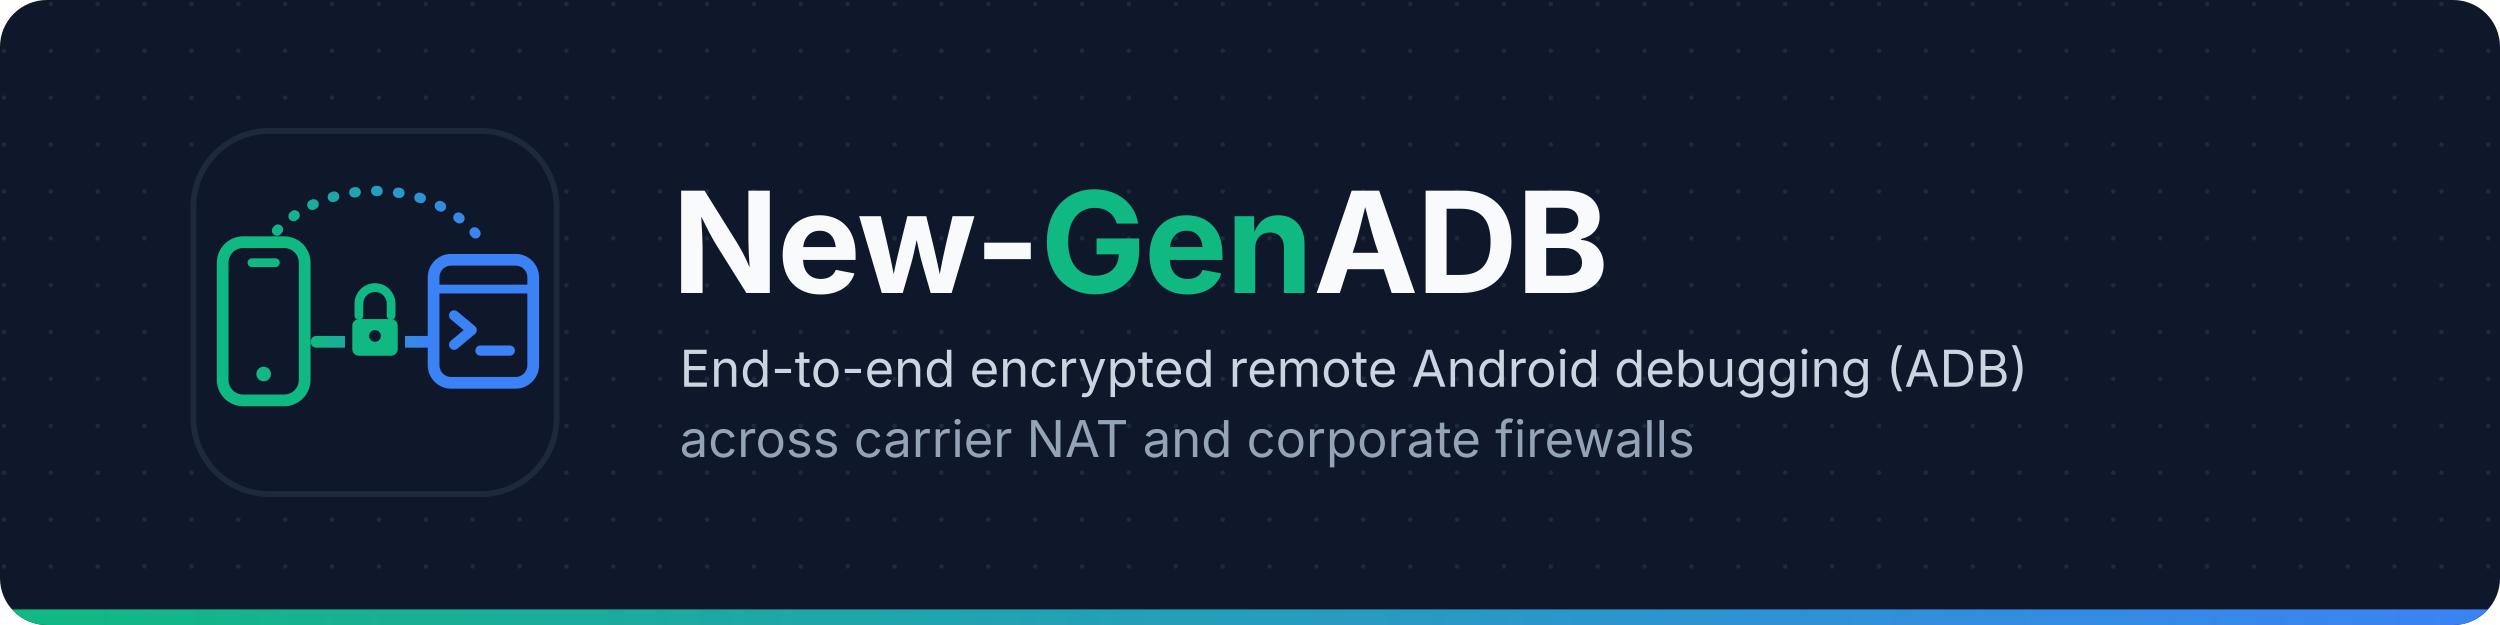
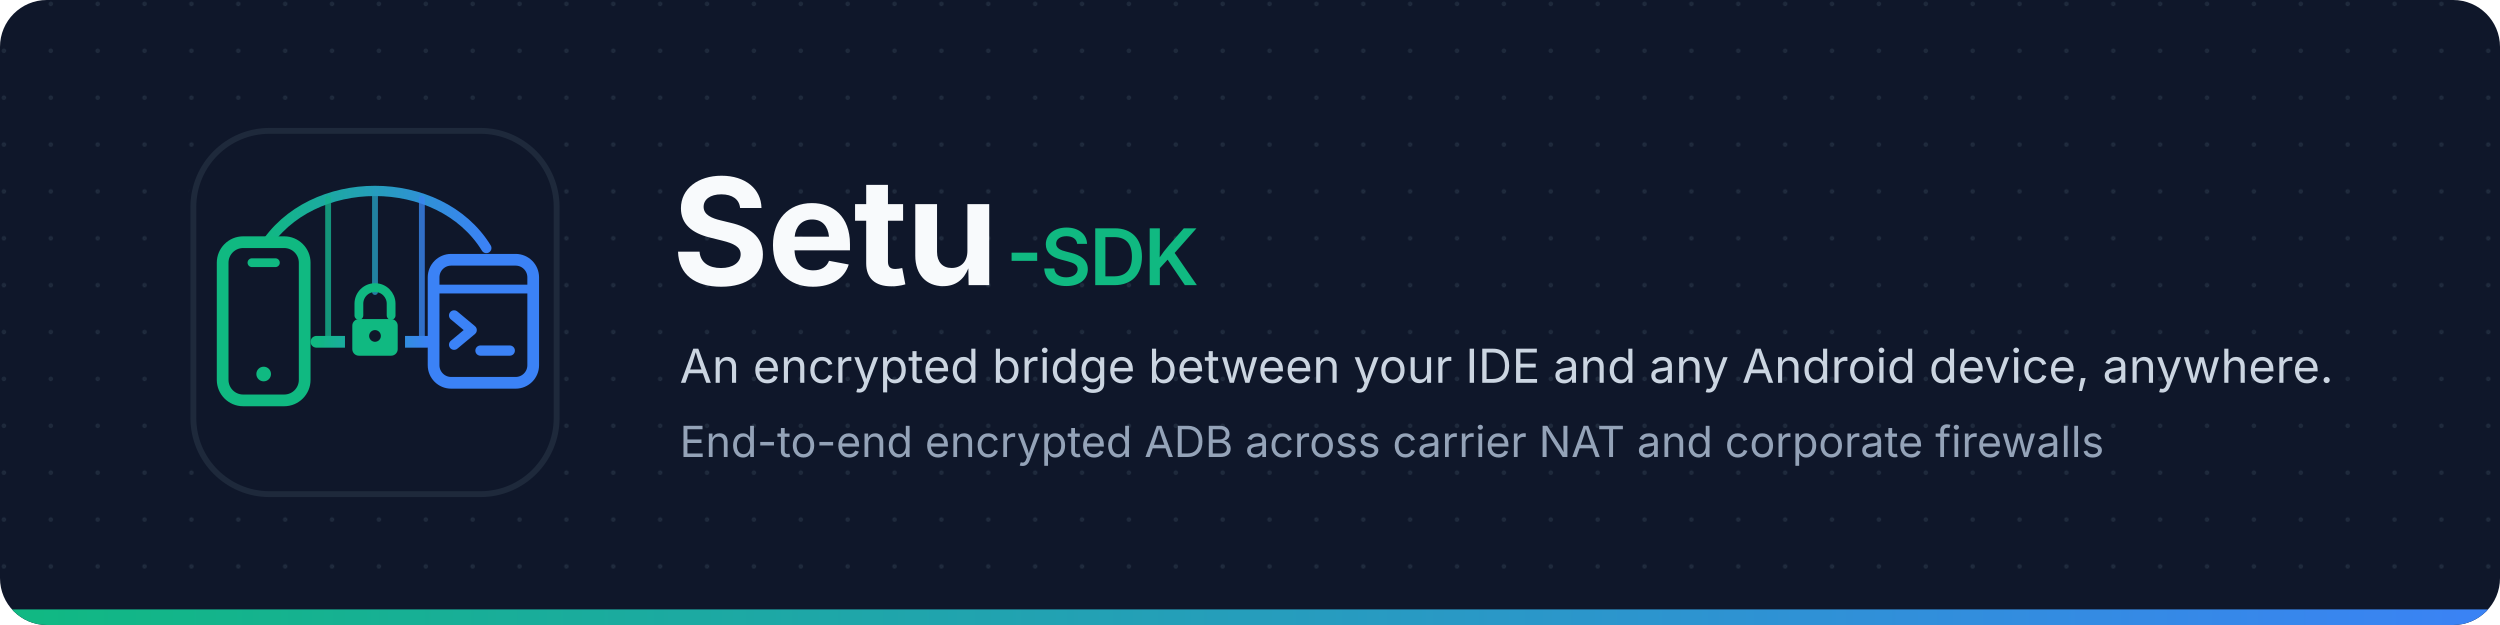
<svg xmlns="http://www.w3.org/2000/svg" width="1280" height="320" viewBox="0 0 1280 320" role="img" aria-labelledby="bt">
  <defs>
    <linearGradient id="blink" x1="0" y1="0" x2="1" y2="0">
      <stop offset="0" stop-color="#10B981" />
      <stop offset="1" stop-color="#3B82F6" />
    </linearGradient>
    <clipPath id="card">
      <rect width="1280" height="320" rx="24" />
    </clipPath>
    <pattern id="dots" width="24" height="24" patternUnits="userSpaceOnUse">
      <circle cx="2" cy="2" r="1.2" fill="#1E293B" />
    </pattern>
    <linearGradient id="blinkh" gradientUnits="userSpaceOnUse" x1="44" y1="0" x2="82" y2="0">
      <stop offset="0" stop-color="#10B981" />
      <stop offset="1" stop-color="#3B82F6" />
    </linearGradient>
  </defs>
  <rect width="1280" height="320" rx="24" fill="#0F172A" />
  <rect width="1280" height="320" rx="24" fill="url(#dots)" />
  <rect x="0" y="312" width="1280" height="8" fill="url(#blink)" clip-path="url(#card)" />
  <g transform="translate(96 64) scale(1.5)">
    <rect width="128" height="128" rx="28" fill="#0F172A" />
    <rect x="2" y="2" width="124" height="124" rx="26" fill="none" stroke="#1E293B" stroke-width="2" />
-     <path d="M26 42 C 42 16, 86 16, 102 42" fill="none" stroke="url(#blink)" stroke-width="3.5" stroke-linecap="round" stroke-dasharray="0.5 7" />
+     <path d="M26 42 C 42 16, 86 16, 102 42" fill="none" stroke="url(#blink)" stroke-width="3.5" stroke-linecap="round" />
+     <line x1="48" y1="25.1" x2="48" y2="72" stroke="url(#blinkh)" stroke-width="2" stroke-linecap="round" opacity="0.8" />
+     <line x1="64" y1="22.5" x2="64" y2="57" stroke="url(#blinkh)" stroke-width="2" stroke-linecap="round" opacity="0.8" />
+     <line x1="80" y1="25.1" x2="80" y2="72" stroke="url(#blinkh)" stroke-width="2" stroke-linecap="round" opacity="0.8" />
    <rect x="12" y="40" width="28" height="54" rx="7" fill="#0F172A" stroke="#10B981" stroke-width="4" />
    <line x1="22" y1="47" x2="30" y2="47" stroke="#10B981" stroke-width="3" stroke-linecap="round" />
    <circle cx="26" cy="85" r="2.5" fill="#10B981" />
    <rect x="84" y="46" width="34" height="42" rx="6" fill="#0F172A" stroke="#3B82F6" stroke-width="4" />
    <line x1="84" y1="56" x2="118" y2="56" stroke="#3B82F6" stroke-width="3" />
    <polyline points="91,65 97,70 91,75" fill="none" stroke="#3B82F6" stroke-width="3.5" stroke-linecap="round" stroke-linejoin="round" />
    <line x1="100" y1="77" x2="110" y2="77" stroke="#3B82F6" stroke-width="3.5" stroke-linecap="round" />
    <line x1="44" y1="74" x2="82" y2="74" stroke="url(#blinkh)" stroke-width="4" stroke-linecap="round" />
    <rect x="55" y="65" width="18" height="15" rx="3.5" fill="#10B981" stroke="#0F172A" stroke-width="2.5" />
    <path d="M58.5 65 v-4 a5.5 5.5 0 0 1 11 0 v4" fill="none" stroke="#10B981" stroke-width="3" stroke-linecap="round" />
    <circle cx="64" cy="72" r="2" fill="#0F172A" />
  </g>
  <g font-family="Inter, 'Segoe UI', Helvetica, Arial, sans-serif">
-     <text x="344" y="150" font-size="72" font-weight="700" fill="#F8FAFC" letter-spacing="-1">New-<tspan fill="#10B981">Gen</tspan>ADB</text>
-     <text x="348" y="198" font-size="26" fill="#CBD5E1">End-to-end encrypted remote Android debugging (ADB)</text>
-     <text x="348" y="234" font-size="26" fill="#94A3B8">across carrier NAT and corporate firewalls</text>
+     <text x="344" y="146" font-size="76" font-weight="700" fill="#F8FAFC" letter-spacing="-1">Setu<tspan font-size="40" font-weight="600" fill="#10B981" dx="4">-SDK</tspan>
+     </text>
+     <text x="348" y="196" font-size="24" fill="#CBD5E1">An encrypted bridge between your IDE and any Android device, anywhere.</text>
+     <text x="348" y="234" font-size="22" fill="#94A3B8">End-to-end encrypted ADB across carrier NAT and corporate firewalls</text>
  </g>
</svg>
